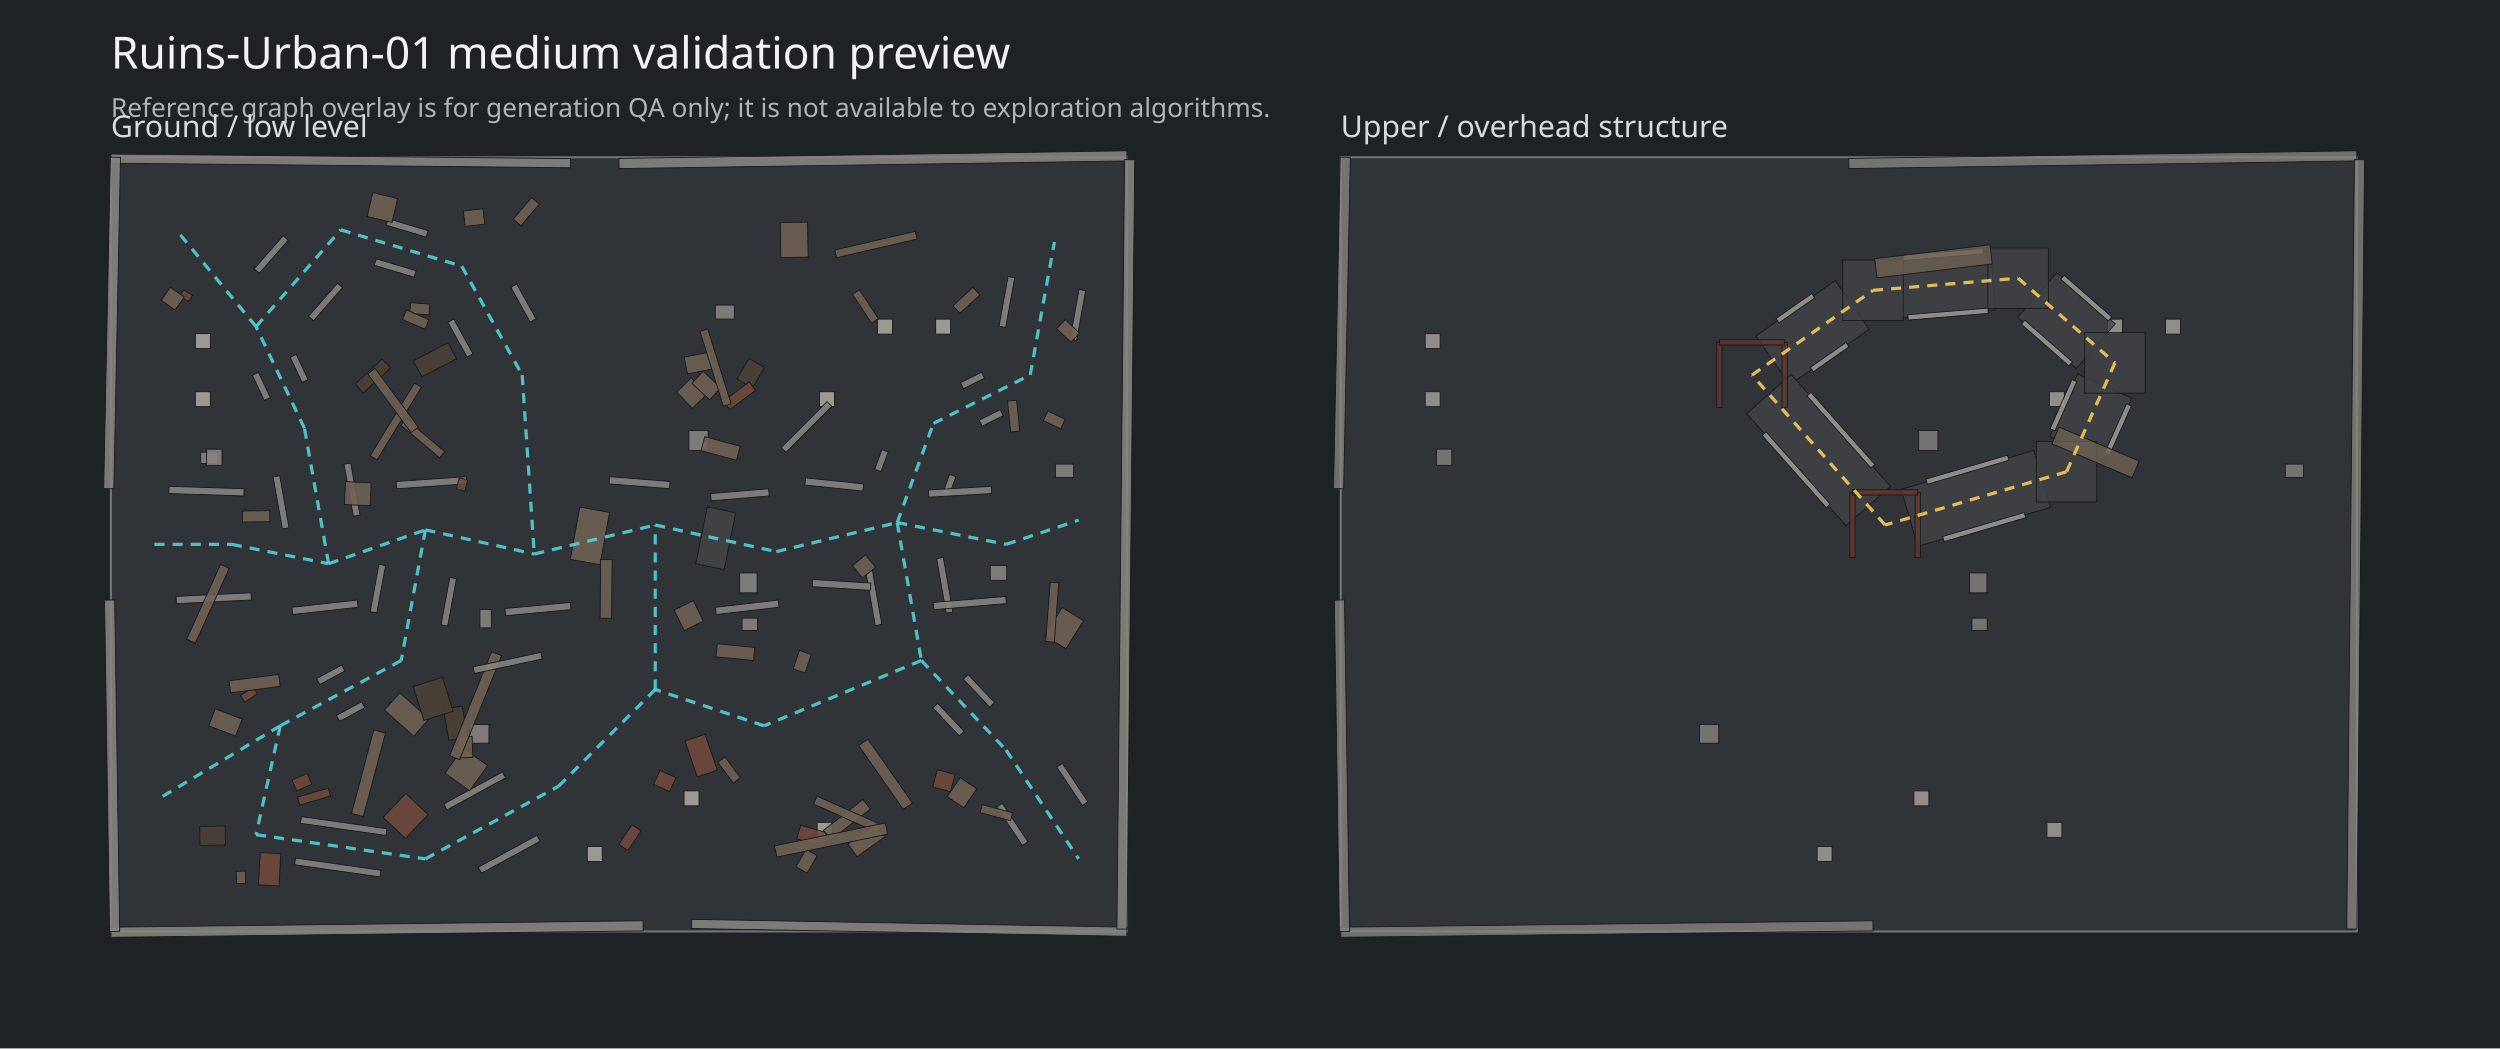
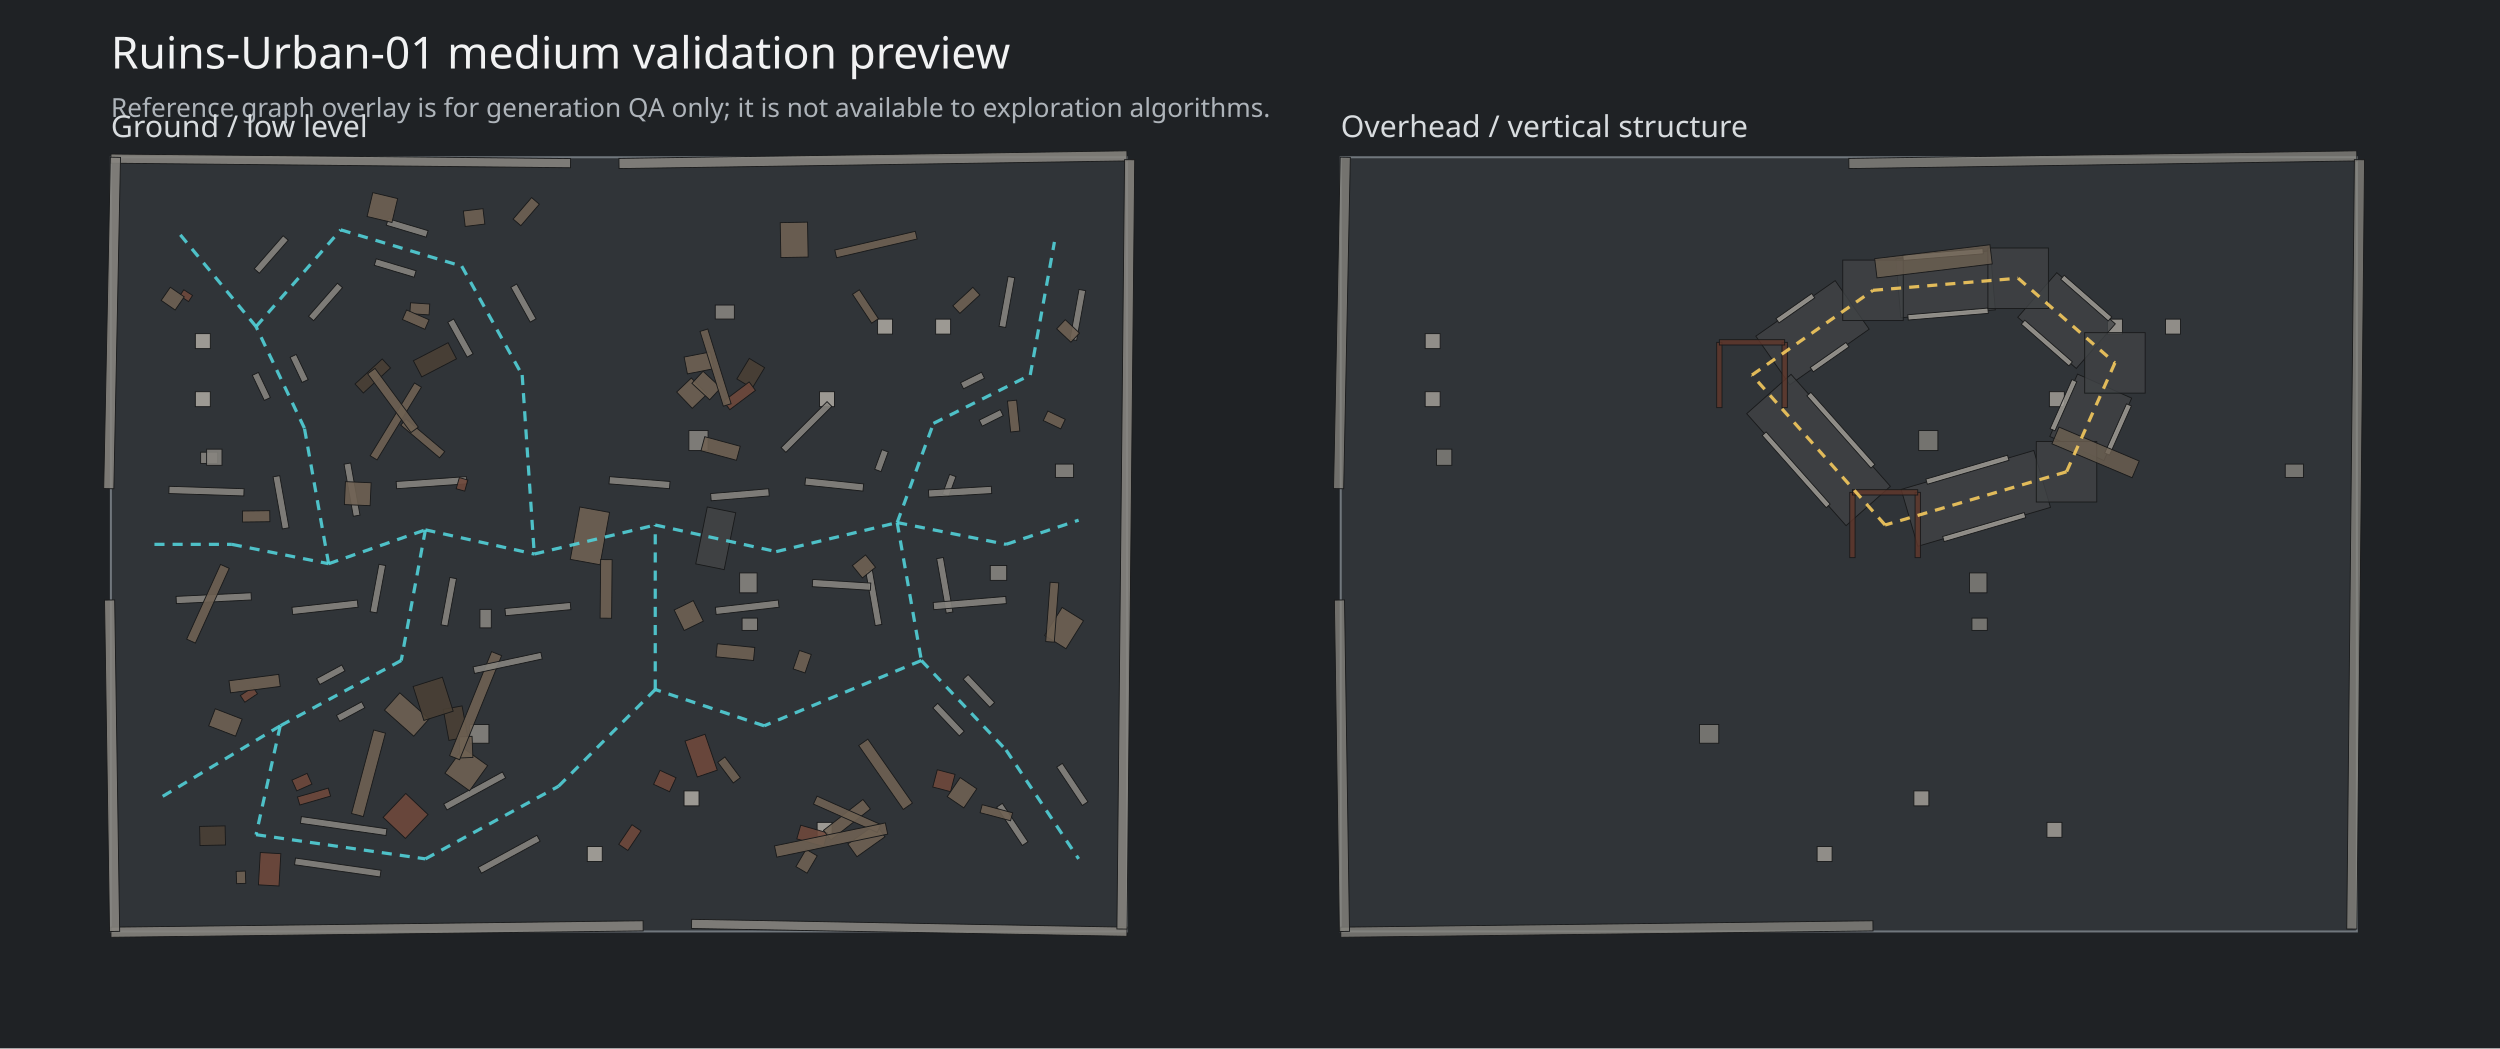
<svg xmlns="http://www.w3.org/2000/svg" width="1240" height="520" viewBox="0 0 1240 520">
  <rect width="1240" height="520" fill="#1f2225" />
  <text x="55" y="34" fill="#f1f2f3" font-family="sans-serif" font-size="22">Ruins-Urban-01 medium validation preview</text>
  <text x="55" y="58" fill="#aeb4ba" font-family="sans-serif" font-size="13">Reference graph overlay is for generation QA only; it is not available to exploration algorithms.</text>
  <rect x="55.0" y="78.0" width="504.0" height="384.0" fill="#303438" stroke="#70777d" />
  <rect x="665.0" y="78.0" width="504.0" height="384.0" fill="#303438" stroke="#70777d" />
  <text x="55.0" y="68.0" fill="#d8dcdf" font-family="sans-serif" font-size="15">Ground / low level</text>
-   <text x="665.0" y="68.0" fill="#d8dcdf" font-family="sans-serif" font-size="15">Upper / overhead structure</text>
+   <text x="665.0" y="68.0" fill="#d8dcdf" font-family="sans-serif" font-size="15">Overhead / vertical structure</text>
  <rect x="55.00" y="77.52" width="228.00" height="4.56" fill="#87857f" fill-opacity="0.88" stroke="#18191a" stroke-width="0.45" transform="rotate(0.57 169.00 79.80)" />
  <rect x="307.00" y="76.68" width="252.00" height="5.04" fill="#87857f" fill-opacity="0.88" stroke="#18191a" stroke-width="0.45" transform="rotate(-0.86 433.00 79.20)" />
  <rect x="917.00" y="76.68" width="252.00" height="5.04" fill="#87857f" fill-opacity="0.78" stroke="#18191a" stroke-width="0.45" transform="rotate(-0.86 1043.00 79.20)" />
  <rect x="55.00" y="458.28" width="264.00" height="5.04" fill="#87857f" fill-opacity="0.88" stroke="#18191a" stroke-width="0.45" transform="rotate(-0.69 187.00 460.80)" />
  <rect x="665.00" y="458.28" width="264.00" height="5.04" fill="#87857f" fill-opacity="0.78" stroke="#18191a" stroke-width="0.45" transform="rotate(-0.69 797.00 460.80)" />
  <rect x="343.00" y="457.92" width="216.00" height="4.56" fill="#87857f" fill-opacity="0.88" stroke="#18191a" stroke-width="0.45" transform="rotate(1.03 451.00 460.20)" />
  <rect x="53.08" y="78.00" width="5.04" height="164.40" fill="#87857f" fill-opacity="0.88" stroke="#18191a" stroke-width="0.45" transform="rotate(1.15 55.60 160.20)" />
  <rect x="663.08" y="78.00" width="5.04" height="164.40" fill="#87857f" fill-opacity="0.78" stroke="#18191a" stroke-width="0.45" transform="rotate(1.15 665.60 160.20)" />
  <rect x="53.08" y="297.60" width="5.04" height="164.40" fill="#87857f" fill-opacity="0.88" stroke="#18191a" stroke-width="0.45" transform="rotate(-0.86 55.60 379.80)" />
  <rect x="663.08" y="297.60" width="5.04" height="164.40" fill="#87857f" fill-opacity="0.78" stroke="#18191a" stroke-width="0.45" transform="rotate(-0.86 665.60 379.80)" />
  <rect x="555.88" y="79.20" width="5.04" height="381.60" fill="#87857f" fill-opacity="0.88" stroke="#18191a" stroke-width="0.45" transform="rotate(0.57 558.40 270.00)" />
  <rect x="1165.88" y="79.20" width="5.04" height="381.60" fill="#87857f" fill-opacity="0.78" stroke="#18191a" stroke-width="0.45" transform="rotate(0.57 1168.40 270.00)" />
  <rect x="126.27" y="247.46" width="26.26" height="3.36" fill="#87857f" fill-opacity="0.88" stroke="#18191a" stroke-width="0.45" transform="rotate(-100.12 139.40 249.14)" />
  <rect x="161.47" y="241.18" width="26.26" height="3.36" fill="#87857f" fill-opacity="0.88" stroke="#18191a" stroke-width="0.45" transform="rotate(-100.12 174.60 242.86)" />
  <rect x="122.72" y="189.98" width="13.82" height="3.36" fill="#87857f" fill-opacity="0.88" stroke="#18191a" stroke-width="0.45" transform="rotate(-115.46 129.63 191.66)" />
  <rect x="141.46" y="181.06" width="13.82" height="3.36" fill="#87857f" fill-opacity="0.88" stroke="#18191a" stroke-width="0.45" transform="rotate(-115.46 148.37 182.74)" />
  <rect x="123.65" y="124.55" width="21.78" height="3.36" fill="#87857f" fill-opacity="0.88" stroke="#18191a" stroke-width="0.45" transform="rotate(-48.81 134.54 126.23)" />
  <rect x="150.57" y="148.09" width="21.78" height="3.36" fill="#87857f" fill-opacity="0.88" stroke="#18191a" stroke-width="0.45" transform="rotate(-48.81 161.46 149.77)" />
  <rect x="191.66" y="111.38" width="20.64" height="3.36" fill="#87857f" fill-opacity="0.88" stroke="#18191a" stroke-width="0.45" transform="rotate(16.70 201.98 113.06)" />
  <rect x="185.70" y="131.26" width="20.64" height="3.36" fill="#87857f" fill-opacity="0.88" stroke="#18191a" stroke-width="0.45" transform="rotate(16.70 196.02 132.94)" />
  <rect x="249.74" y="148.64" width="19.77" height="3.36" fill="#87857f" fill-opacity="0.88" stroke="#18191a" stroke-width="0.45" transform="rotate(60.95 259.63 150.32)" />
  <rect x="218.48" y="166.00" width="19.77" height="3.36" fill="#87857f" fill-opacity="0.88" stroke="#18191a" stroke-width="0.45" transform="rotate(60.95 228.37 167.68)" />
  <rect x="210.63" y="296.78" width="23.90" height="3.36" fill="#87857f" fill-opacity="0.88" stroke="#18191a" stroke-width="0.45" transform="rotate(100.49 222.58 298.46)" />
  <rect x="175.47" y="290.26" width="23.90" height="3.36" fill="#87857f" fill-opacity="0.88" stroke="#18191a" stroke-width="0.45" transform="rotate(100.49 187.42 291.94)" />
  <rect x="166.84" y="351.25" width="14.19" height="3.36" fill="#87857f" fill-opacity="0.88" stroke="#18191a" stroke-width="0.45" transform="rotate(151.63 173.93 352.93)" />
  <rect x="156.97" y="332.99" width="14.19" height="3.36" fill="#87857f" fill-opacity="0.88" stroke="#18191a" stroke-width="0.45" transform="rotate(151.63 164.07 334.67)" />
  <rect x="149.04" y="408.04" width="42.85" height="3.36" fill="#87857f" fill-opacity="0.88" stroke="#18191a" stroke-width="0.45" transform="rotate(8.13 170.47 409.72)" />
  <rect x="146.11" y="428.60" width="42.85" height="3.36" fill="#87857f" fill-opacity="0.88" stroke="#18191a" stroke-width="0.45" transform="rotate(8.13 167.53 430.28)" />
  <rect x="218.85" y="390.62" width="33.18" height="3.36" fill="#87857f" fill-opacity="0.88" stroke="#18191a" stroke-width="0.45" transform="rotate(-28.61 235.44 392.30)" />
  <rect x="235.97" y="422.02" width="33.18" height="3.36" fill="#87857f" fill-opacity="0.88" stroke="#18191a" stroke-width="0.45" transform="rotate(-28.61 252.56 423.70)" />
  <rect x="432.01" y="226.78" width="10.39" height="3.36" fill="#87857f" fill-opacity="0.88" stroke="#18191a" stroke-width="0.45" transform="rotate(-69.90 437.21 228.46)" />
  <rect x="465.60" y="239.06" width="10.39" height="3.36" fill="#87857f" fill-opacity="0.88" stroke="#18191a" stroke-width="0.45" transform="rotate(-69.90 470.79 240.74)" />
  <rect x="476.53" y="187.04" width="11.67" height="3.36" fill="#87857f" fill-opacity="0.88" stroke="#18191a" stroke-width="0.45" transform="rotate(-26.57 482.36 188.72)" />
  <rect x="485.81" y="205.60" width="11.67" height="3.36" fill="#87857f" fill-opacity="0.88" stroke="#18191a" stroke-width="0.45" transform="rotate(-26.57 491.64 207.28)" />
  <rect x="486.87" y="148.12" width="25.08" height="3.36" fill="#87857f" fill-opacity="0.88" stroke="#18191a" stroke-width="0.45" transform="rotate(-79.70 499.41 149.80)" />
  <rect x="522.05" y="154.52" width="25.08" height="3.36" fill="#87857f" fill-opacity="0.88" stroke="#18191a" stroke-width="0.45" transform="rotate(-79.70 534.59 156.20)" />
  <rect x="454.89" y="288.63" width="27.44" height="3.36" fill="#87857f" fill-opacity="0.88" stroke="#18191a" stroke-width="0.45" transform="rotate(80.05 468.61 290.31)" />
  <rect x="419.67" y="294.81" width="27.44" height="3.36" fill="#87857f" fill-opacity="0.88" stroke="#18191a" stroke-width="0.45" transform="rotate(80.05 433.39 296.49)" />
  <rect x="475.98" y="340.99" width="19.12" height="3.36" fill="#87857f" fill-opacity="0.88" stroke="#18191a" stroke-width="0.45" transform="rotate(46.59 485.54 342.67)" />
  <rect x="460.90" y="355.25" width="19.12" height="3.36" fill="#87857f" fill-opacity="0.88" stroke="#18191a" stroke-width="0.45" transform="rotate(46.59 470.46 356.93)" />
  <rect x="520.43" y="387.40" width="22.90" height="3.36" fill="#87857f" fill-opacity="0.88" stroke="#18191a" stroke-width="0.45" transform="rotate(56.31 531.88 389.08)" />
  <rect x="490.67" y="407.24" width="22.90" height="3.36" fill="#87857f" fill-opacity="0.88" stroke="#18191a" stroke-width="0.45" transform="rotate(56.31 502.12 408.92)" />
  <rect x="83.79" y="241.80" width="37.22" height="3.60" fill="#87857f" fill-opacity="0.88" stroke="#18191a" stroke-width="0.45" transform="rotate(1.85 102.40 243.60)" />
  <rect x="196.56" y="237.60" width="34.88" height="3.60" fill="#87857f" fill-opacity="0.88" stroke="#18191a" stroke-width="0.45" transform="rotate(-3.95 214.00 239.40)" />
  <rect x="302.15" y="237.60" width="30.10" height="3.60" fill="#87857f" fill-opacity="0.88" stroke="#18191a" stroke-width="0.45" transform="rotate(4.57 317.20 239.40)" />
  <rect x="352.55" y="243.60" width="28.90" height="3.60" fill="#87857f" fill-opacity="0.88" stroke="#18191a" stroke-width="0.45" transform="rotate(-4.76 367.00 245.40)" />
  <rect x="399.32" y="238.50" width="28.96" height="3.60" fill="#87857f" fill-opacity="0.88" stroke="#18191a" stroke-width="0.45" transform="rotate(5.95 413.80 240.30)" />
  <rect x="460.57" y="242.10" width="31.25" height="3.60" fill="#87857f" fill-opacity="0.88" stroke="#18191a" stroke-width="0.45" transform="rotate(-3.30 476.20 243.90)" />
  <rect x="87.38" y="294.90" width="37.24" height="3.60" fill="#87857f" fill-opacity="0.88" stroke="#18191a" stroke-width="0.45" transform="rotate(-2.77 106.00 296.70)" />
  <rect x="144.90" y="299.40" width="32.60" height="3.60" fill="#87857f" fill-opacity="0.88" stroke="#18191a" stroke-width="0.45" transform="rotate(-6.34 161.20 301.20)" />
  <rect x="250.53" y="300.30" width="32.54" height="3.60" fill="#87857f" fill-opacity="0.88" stroke="#18191a" stroke-width="0.45" transform="rotate(-5.29 266.80 302.10)" />
  <rect x="354.90" y="299.40" width="31.41" height="3.60" fill="#87857f" fill-opacity="0.88" stroke="#18191a" stroke-width="0.45" transform="rotate(-6.58 370.60 301.20)" />
  <rect x="402.97" y="288.30" width="28.86" height="3.60" fill="#87857f" fill-opacity="0.88" stroke="#18191a" stroke-width="0.45" transform="rotate(3.58 417.40 290.10)" />
  <rect x="462.94" y="297.30" width="36.12" height="3.60" fill="#87857f" fill-opacity="0.88" stroke="#18191a" stroke-width="0.45" transform="rotate(-4.76 481.00 299.10)" />
  <rect x="96.88" y="194.28" width="7.44" height="7.44" fill="#aaa79f" fill-opacity="0.88" stroke="#18191a" stroke-width="0.45" transform="rotate(-0.00 100.60 198.00)" />
  <rect x="706.88" y="194.28" width="7.44" height="7.44" fill="#aaa79f" fill-opacity="0.78" stroke="#18191a" stroke-width="0.45" transform="rotate(-0.00 710.60 198.00)" />
  <rect x="96.88" y="165.48" width="7.44" height="7.44" fill="#aaa79f" fill-opacity="0.88" stroke="#18191a" stroke-width="0.45" transform="rotate(-0.00 100.60 169.20)" />
  <rect x="706.88" y="165.48" width="7.44" height="7.44" fill="#aaa79f" fill-opacity="0.78" stroke="#18191a" stroke-width="0.45" transform="rotate(-0.00 710.60 169.20)" />
  <rect x="406.48" y="194.28" width="7.44" height="7.44" fill="#aaa79f" fill-opacity="0.88" stroke="#18191a" stroke-width="0.45" transform="rotate(-0.00 410.20 198.00)" />
  <rect x="1016.48" y="194.28" width="7.44" height="7.44" fill="#aaa79f" fill-opacity="0.78" stroke="#18191a" stroke-width="0.45" transform="rotate(-0.00 1020.20 198.00)" />
  <rect x="435.28" y="158.28" width="7.44" height="7.44" fill="#aaa79f" fill-opacity="0.88" stroke="#18191a" stroke-width="0.45" transform="rotate(-0.00 439.00 162.00)" />
  <rect x="1045.28" y="158.28" width="7.44" height="7.44" fill="#aaa79f" fill-opacity="0.78" stroke="#18191a" stroke-width="0.45" transform="rotate(-0.00 1049.00 162.00)" />
  <rect x="464.08" y="158.28" width="7.44" height="7.44" fill="#aaa79f" fill-opacity="0.88" stroke="#18191a" stroke-width="0.45" transform="rotate(-0.00 467.80 162.00)" />
  <rect x="1074.08" y="158.28" width="7.44" height="7.44" fill="#aaa79f" fill-opacity="0.78" stroke="#18191a" stroke-width="0.45" transform="rotate(-0.00 1077.80 162.00)" />
  <rect x="291.28" y="419.88" width="7.44" height="7.44" fill="#aaa79f" fill-opacity="0.88" stroke="#18191a" stroke-width="0.45" transform="rotate(-0.00 295.00 423.60)" />
  <rect x="901.28" y="419.88" width="7.44" height="7.44" fill="#aaa79f" fill-opacity="0.78" stroke="#18191a" stroke-width="0.45" transform="rotate(-0.00 905.00 423.60)" />
  <rect x="339.28" y="392.28" width="7.44" height="7.44" fill="#aaa79f" fill-opacity="0.88" stroke="#18191a" stroke-width="0.45" transform="rotate(-0.00 343.00 396.00)" />
  <rect x="949.28" y="392.28" width="7.44" height="7.44" fill="#aaa79f" fill-opacity="0.78" stroke="#18191a" stroke-width="0.45" transform="rotate(-0.00 953.00 396.00)" />
  <rect x="405.28" y="407.88" width="7.44" height="7.44" fill="#aaa79f" fill-opacity="0.88" stroke="#18191a" stroke-width="0.45" transform="rotate(-0.00 409.00 411.60)" />
  <rect x="1015.28" y="407.88" width="7.44" height="7.44" fill="#aaa79f" fill-opacity="0.78" stroke="#18191a" stroke-width="0.45" transform="rotate(-0.00 1019.00 411.60)" />
  <rect x="285.10" y="252.60" width="15.00" height="26.40" fill="#6f6253" fill-opacity="0.88" stroke="#18191a" stroke-width="0.45" transform="rotate(10.31 292.60 265.80)" />
  <rect x="347.80" y="252.60" width="14.40" height="28.80" fill="#414345" fill-opacity="0.88" stroke="#18191a" stroke-width="0.45" transform="rotate(11.46 355.00 267.00)" />
  <rect x="874.98" y="150.30" width="48.04" height="29.40" fill="#414345" fill-opacity="0.78" stroke="#18191a" stroke-width="0.45" transform="rotate(-34.99 899.00 165.00)" />
  <rect x="879.68" y="151.54" width="21.64" height="2.64" fill="#aaa79f" fill-opacity="0.78" stroke="#18191a" stroke-width="0.45" transform="rotate(-34.99 890.50 152.86)" />
  <rect x="896.68" y="175.82" width="21.64" height="2.64" fill="#aaa79f" fill-opacity="0.78" stroke="#18191a" stroke-width="0.45" transform="rotate(-34.99 907.50 177.14)" />
  <rect x="941.48" y="126.30" width="47.05" height="29.40" fill="#414345" fill-opacity="0.78" stroke="#18191a" stroke-width="0.45" transform="rotate(-4.76 965.00 141.00)" />
  <rect x="943.84" y="124.91" width="39.85" height="2.64" fill="#aaa79f" fill-opacity="0.78" stroke="#18191a" stroke-width="0.45" transform="rotate(-4.76 963.77 126.23)" />
  <rect x="946.31" y="154.45" width="39.85" height="2.64" fill="#aaa79f" fill-opacity="0.78" stroke="#18191a" stroke-width="0.45" transform="rotate(-4.76 966.23 155.77)" />
  <rect x="1005.71" y="144.30" width="38.58" height="29.40" fill="#414345" fill-opacity="0.78" stroke="#18191a" stroke-width="0.45" transform="rotate(41.19 1025.00 159.00)" />
  <rect x="1019.07" y="146.53" width="31.38" height="2.64" fill="#aaa79f" fill-opacity="0.78" stroke="#18191a" stroke-width="0.45" transform="rotate(41.19 1034.76 147.85)" />
  <rect x="999.55" y="168.83" width="31.38" height="2.64" fill="#aaa79f" fill-opacity="0.78" stroke="#18191a" stroke-width="0.45" transform="rotate(41.19 1015.24 170.15)" />
  <rect x="1020.05" y="192.30" width="33.89" height="29.40" fill="#414345" fill-opacity="0.78" stroke="#18191a" stroke-width="0.45" transform="rotate(113.96 1037.00 207.00)" />
  <rect x="1037.20" y="211.70" width="26.69" height="2.64" fill="#aaa79f" fill-opacity="0.78" stroke="#18191a" stroke-width="0.45" transform="rotate(113.96 1050.54 213.02)" />
  <rect x="1010.11" y="199.66" width="26.69" height="2.64" fill="#aaa79f" fill-opacity="0.78" stroke="#18191a" stroke-width="0.45" transform="rotate(113.96 1023.46 200.98)" />
  <rect x="945.70" y="232.50" width="68.59" height="29.40" fill="#414345" fill-opacity="0.78" stroke="#18191a" stroke-width="0.45" transform="rotate(163.65 980.00 247.20)" />
  <rect x="963.08" y="260.10" width="42.19" height="2.64" fill="#aaa79f" fill-opacity="0.78" stroke="#18191a" stroke-width="0.45" transform="rotate(163.65 984.17 261.42)" />
  <rect x="954.73" y="231.66" width="42.19" height="2.64" fill="#aaa79f" fill-opacity="0.78" stroke="#18191a" stroke-width="0.45" transform="rotate(163.65 975.83 232.98)" />
  <rect x="864.87" y="208.50" width="74.26" height="29.40" fill="#414345" fill-opacity="0.78" stroke="#18191a" stroke-width="0.45" transform="rotate(-131.58 902.00 223.20)" />
  <rect x="866.99" y="231.71" width="47.86" height="2.64" fill="#aaa79f" fill-opacity="0.78" stroke="#18191a" stroke-width="0.45" transform="rotate(-131.58 890.91 233.03)" />
  <rect x="889.16" y="212.05" width="47.86" height="2.64" fill="#aaa79f" fill-opacity="0.78" stroke="#18191a" stroke-width="0.45" transform="rotate(-131.58 913.09 213.37)" />
  <rect x="914.00" y="129.00" width="30.00" height="30.00" fill="#414345" fill-opacity="0.78" stroke="#18191a" stroke-width="0.45" transform="rotate(-0.00 929.00 144.00)" />
  <rect x="986.00" y="123.00" width="30.00" height="30.00" fill="#414345" fill-opacity="0.78" stroke="#18191a" stroke-width="0.45" transform="rotate(-0.00 1001.00 138.00)" />
  <rect x="1034.00" y="165.00" width="30.00" height="30.00" fill="#414345" fill-opacity="0.78" stroke="#18191a" stroke-width="0.45" transform="rotate(-0.00 1049.00 180.00)" />
  <rect x="1010.00" y="219.00" width="30.00" height="30.00" fill="#414345" fill-opacity="0.78" stroke="#18191a" stroke-width="0.45" transform="rotate(-0.00 1025.00 234.00)" />
  <rect x="851.48" y="169.80" width="2.64" height="32.40" fill="#63382b" fill-opacity="0.78" stroke="#18191a" stroke-width="0.45" transform="rotate(-0.00 852.80 186.00)" />
  <rect x="883.88" y="169.80" width="2.64" height="32.40" fill="#63382b" fill-opacity="0.78" stroke="#18191a" stroke-width="0.45" transform="rotate(-0.00 885.20 186.00)" />
  <rect x="852.80" y="168.48" width="32.40" height="2.64" fill="#63382b" fill-opacity="0.78" stroke="#18191a" stroke-width="0.45" transform="rotate(-0.00 869.00 169.80)" />
  <rect x="917.48" y="244.20" width="2.64" height="32.40" fill="#63382b" fill-opacity="0.78" stroke="#18191a" stroke-width="0.45" transform="rotate(-0.00 918.80 260.40)" />
  <rect x="949.88" y="244.20" width="2.64" height="32.40" fill="#63382b" fill-opacity="0.78" stroke="#18191a" stroke-width="0.45" transform="rotate(-0.00 951.20 260.40)" />
  <rect x="918.80" y="242.88" width="32.40" height="2.64" fill="#63382b" fill-opacity="0.78" stroke="#18191a" stroke-width="0.45" transform="rotate(-0.00 935.00 244.20)" />
  <rect x="354.76" y="151.30" width="9.49" height="6.95" fill="#87857f" fill-opacity="0.88" stroke="#18191a" stroke-width="0.45" transform="rotate(-0.00 359.51 154.78)" />
  <rect x="523.48" y="230.18" width="9.02" height="6.63" fill="#87857f" fill-opacity="0.88" stroke="#18191a" stroke-width="0.45" transform="rotate(-0.00 528.00 233.49)" />
  <rect x="1133.48" y="230.18" width="9.02" height="6.63" fill="#87857f" fill-opacity="0.78" stroke="#18191a" stroke-width="0.45" transform="rotate(-0.00 1138.00 233.49)" />
  <rect x="99.51" y="224.28" width="8.46" height="5.58" fill="#87857f" fill-opacity="0.88" stroke="#18191a" stroke-width="0.45" transform="rotate(-0.00 103.74 227.07)" />
  <rect x="366.85" y="284.16" width="8.68" height="9.89" fill="#87857f" fill-opacity="0.88" stroke="#18191a" stroke-width="0.45" transform="rotate(-0.00 371.19 289.10)" />
  <rect x="976.85" y="284.16" width="8.68" height="9.89" fill="#87857f" fill-opacity="0.78" stroke="#18191a" stroke-width="0.45" transform="rotate(-0.00 981.19 289.10)" />
  <rect x="491.16" y="280.47" width="8.17" height="7.40" fill="#87857f" fill-opacity="0.88" stroke="#18191a" stroke-width="0.45" transform="rotate(-0.00 495.25 284.17)" />
  <rect x="341.67" y="213.56" width="9.53" height="9.93" fill="#87857f" fill-opacity="0.88" stroke="#18191a" stroke-width="0.45" transform="rotate(-0.00 346.44 218.53)" />
  <rect x="951.67" y="213.56" width="9.53" height="9.93" fill="#87857f" fill-opacity="0.78" stroke="#18191a" stroke-width="0.45" transform="rotate(-0.00 956.44 218.53)" />
  <rect x="238.04" y="302.24" width="5.65" height="9.19" fill="#87857f" fill-opacity="0.88" stroke="#18191a" stroke-width="0.45" transform="rotate(-0.00 240.87 306.84)" />
  <rect x="232.95" y="359.34" width="9.56" height="9.31" fill="#87857f" fill-opacity="0.88" stroke="#18191a" stroke-width="0.45" transform="rotate(-0.00 237.73 363.99)" />
  <rect x="842.95" y="359.34" width="9.56" height="9.31" fill="#87857f" fill-opacity="0.78" stroke="#18191a" stroke-width="0.45" transform="rotate(-0.00 847.73 363.99)" />
  <rect x="368.07" y="306.57" width="7.62" height="6.12" fill="#87857f" fill-opacity="0.88" stroke="#18191a" stroke-width="0.45" transform="rotate(-0.00 371.88 309.63)" />
  <rect x="978.07" y="306.57" width="7.62" height="6.12" fill="#87857f" fill-opacity="0.78" stroke="#18191a" stroke-width="0.45" transform="rotate(-0.00 981.88 309.63)" />
  <rect x="102.48" y="222.78" width="7.63" height="8.02" fill="#87857f" fill-opacity="0.88" stroke="#18191a" stroke-width="0.45" transform="rotate(-0.00 106.29 226.80)" />
  <rect x="712.48" y="222.78" width="7.63" height="8.02" fill="#87857f" fill-opacity="0.78" stroke="#18191a" stroke-width="0.45" transform="rotate(-0.00 716.29 226.80)" />
  <rect x="226.97" y="237.38" width="4.40" height="5.74" fill="#70493b" fill-opacity="0.88" stroke="#18191a" stroke-width="0.45" transform="rotate(-164.26 229.17 240.25)" />
  <rect x="192.03" y="348.67" width="19.44" height="11.46" fill="#6f6253" fill-opacity="0.88" stroke="#18191a" stroke-width="0.45" transform="rotate(-138.32 201.75 354.40)" />
  <rect x="486.39" y="401.05" width="15.62" height="4.11" fill="#6f6253" fill-opacity="0.88" stroke="#18191a" stroke-width="0.45" transform="rotate(-165.10 494.20 403.11)" />
  <rect x="183.56" y="96.59" width="12.18" height="12.68" fill="#6f6253" fill-opacity="0.88" stroke="#18191a" stroke-width="0.45" transform="rotate(-76.58 189.66 102.93)" />
  <rect x="119.68" y="342.55" width="7.56" height="4.00" fill="#70493b" fill-opacity="0.88" stroke="#18191a" stroke-width="0.45" transform="rotate(-33.83 123.46 344.55)" />
  <rect x="258.47" y="97.96" width="5.05" height="14.05" fill="#6f6253" fill-opacity="0.88" stroke="#18191a" stroke-width="0.45" transform="rotate(-139.36 261.00 104.98)" />
  <rect x="524.92" y="161.05" width="9.71" height="6.23" fill="#6f6253" fill-opacity="0.88" stroke="#18191a" stroke-width="0.45" transform="rotate(-136.67 529.77 164.16)" />
  <rect x="367.92" y="179.21" width="8.91" height="11.89" fill="#4a4035" fill-opacity="0.88" stroke="#18191a" stroke-width="0.45" transform="rotate(-148.83 372.37 185.16)" />
  <rect x="89.74" y="144.83" width="5.19" height="3.62" fill="#70493b" fill-opacity="0.88" stroke="#18191a" stroke-width="0.45" transform="rotate(-146.81 92.34 146.64)" />
  <rect x="205.51" y="148.38" width="5.40" height="9.57" fill="#6f6253" fill-opacity="0.88" stroke="#18191a" stroke-width="0.45" transform="rotate(-86.26 208.22 153.17)" />
  <rect x="337.53" y="189.98" width="11.20" height="10.07" fill="#6f6253" fill-opacity="0.88" stroke="#18191a" stroke-width="0.45" transform="rotate(-133.72 343.13 195.01)" />
  <rect x="519.58" y="305.28" width="16.37" height="12.50" fill="#6f6253" fill-opacity="0.88" stroke="#18191a" stroke-width="0.45" transform="rotate(-57.97 527.77 311.53)" />
  <rect x="309.72" y="409.60" width="5.46" height="11.73" fill="#70493b" fill-opacity="0.88" stroke="#18191a" stroke-width="0.45" transform="rotate(-146.03 312.44 415.46)" />
  <rect x="335.94" y="300.02" width="11.33" height="10.58" fill="#6f6253" fill-opacity="0.88" stroke="#18191a" stroke-width="0.45" transform="rotate(-116.11 341.61 305.31)" />
  <rect x="221.17" y="350.86" width="9.50" height="15.65" fill="#4a4035" fill-opacity="0.88" stroke="#18191a" stroke-width="0.45" transform="rotate(-10.42 225.92 358.68)" />
  <rect x="355.42" y="320.22" width="18.68" height="6.51" fill="#6f6253" fill-opacity="0.88" stroke="#18191a" stroke-width="0.45" transform="rotate(-174.37 364.76 323.47)" />
  <rect x="128.65" y="423.10" width="10.21" height="16.06" fill="#70493b" fill-opacity="0.88" stroke="#18191a" stroke-width="0.45" transform="rotate(-176.75 133.75 431.14)" />
  <rect x="171.77" y="238.47" width="11.39" height="12.77" fill="#6f6253" fill-opacity="0.88" stroke="#18191a" stroke-width="0.45" transform="rotate(-87.49 177.46 244.86)" />
  <rect x="223.59" y="374.10" width="15.39" height="15.02" fill="#6f6253" fill-opacity="0.88" stroke="#18191a" stroke-width="0.45" transform="rotate(-54.30 231.29 381.61)" />
  <rect x="359.42" y="375.49" width="4.41" height="12.82" fill="#6f6253" fill-opacity="0.88" stroke="#18191a" stroke-width="0.45" transform="rotate(-36.81 361.62 381.90)" />
  <rect x="358.81" y="193.70" width="15.93" height="5.24" fill="#70493b" fill-opacity="0.88" stroke="#18191a" stroke-width="0.45" transform="rotate(-36.91 366.77 196.32)" />
  <rect x="175.73" y="183.45" width="18.33" height="6.08" fill="#4a4035" fill-opacity="0.88" stroke="#18191a" stroke-width="0.45" transform="rotate(-42.65 184.89 186.49)" />
  <rect x="385.25" y="112.18" width="17.33" height="13.55" fill="#6f6253" fill-opacity="0.88" stroke="#18191a" stroke-width="0.45" transform="rotate(-91.04 393.92 118.96)" />
  <rect x="227.96" y="365.34" width="6.39" height="10.48" fill="#6f6253" fill-opacity="0.88" stroke="#18191a" stroke-width="0.45" transform="rotate(-2.31 231.15 370.57)" />
  <rect x="338.36" y="369.55" width="18.82" height="10.47" fill="#70493b" fill-opacity="0.88" stroke="#18191a" stroke-width="0.45" transform="rotate(-108.88 347.77 374.78)" />
  <rect x="344.34" y="187.14" width="12.03" height="8.16" fill="#6f6253" fill-opacity="0.88" stroke="#18191a" stroke-width="0.45" transform="rotate(-137.23 350.36 191.22)" />
  <rect x="348.30" y="218.85" width="18.23" height="7.22" fill="#6f6253" fill-opacity="0.88" stroke="#18191a" stroke-width="0.45" transform="rotate(-164.90 357.42 222.46)" />
  <rect x="393.08" y="325.10" width="9.66" height="6.22" fill="#6f6253" fill-opacity="0.88" stroke="#18191a" stroke-width="0.45" transform="rotate(-71.26 397.91 328.21)" />
  <rect x="399.32" y="407.67" width="7.04" height="13.86" fill="#70493b" fill-opacity="0.88" stroke="#18191a" stroke-width="0.45" transform="rotate(-74.02 402.84 414.60)" />
  <rect x="81.70" y="143.93" width="7.94" height="8.40" fill="#6f6253" fill-opacity="0.88" stroke="#18191a" stroke-width="0.45" transform="rotate(-55.37 85.67 148.13)" />
  <rect x="420.69" y="149.99" width="17.21" height="4.06" fill="#6f6253" fill-opacity="0.88" stroke="#18191a" stroke-width="0.45" transform="rotate(-123.47 429.29 152.02)" />
  <rect x="120.27" y="253.37" width="13.56" height="5.48" fill="#6f6253" fill-opacity="0.88" stroke="#18191a" stroke-width="0.45" transform="rotate(-0.75 127.05 256.11)" />
  <rect x="193.00" y="397.10" width="16.33" height="15.21" fill="#70493b" fill-opacity="0.88" stroke="#18191a" stroke-width="0.45" transform="rotate(-46.54 201.17 404.70)" />
  <rect x="472.17" y="387.47" width="9.95" height="11.44" fill="#6f6253" fill-opacity="0.88" stroke="#18191a" stroke-width="0.45" transform="rotate(-145.86 477.15 393.19)" />
  <rect x="203.62" y="152.46" width="5.16" height="12.17" fill="#6f6253" fill-opacity="0.88" stroke="#18191a" stroke-width="0.45" transform="rotate(-66.47 206.20 158.54)" />
  <rect x="99.10" y="409.77" width="12.65" height="9.48" fill="#4a4035" fill-opacity="0.88" stroke="#18191a" stroke-width="0.45" transform="rotate(-1.24 105.43 414.51)" />
  <rect x="146.85" y="383.79" width="5.84" height="8.24" fill="#70493b" fill-opacity="0.88" stroke="#18191a" stroke-width="0.45" transform="rotate(-114.00 149.77 387.92)" />
  <rect x="424.32" y="277.01" width="8.41" height="7.88" fill="#6f6253" fill-opacity="0.88" stroke="#18191a" stroke-width="0.45" transform="rotate(-39.01 428.52 280.95)" />
  <rect x="476.75" y="142.21" width="5.14" height="13.51" fill="#6f6253" fill-opacity="0.88" stroke="#18191a" stroke-width="0.45" transform="rotate(-132.72 479.32 148.97)" />
  <rect x="230.25" y="104.06" width="9.80" height="7.70" fill="#6f6253" fill-opacity="0.88" stroke="#18191a" stroke-width="0.45" transform="rotate(-6.85 235.15 107.91)" />
  <rect x="463.62" y="382.80" width="9.12" height="8.86" fill="#70493b" fill-opacity="0.88" stroke="#18191a" stroke-width="0.45" transform="rotate(-165.30 468.18 387.23)" />
  <rect x="495.05" y="204.09" width="15.41" height="4.56" fill="#6f6253" fill-opacity="0.88" stroke="#18191a" stroke-width="0.45" transform="rotate(-95.91 502.76 206.37)" />
  <rect x="206.00" y="339.00" width="17.68" height="15.24" fill="#4a4035" fill-opacity="0.88" stroke="#18191a" stroke-width="0.45" transform="rotate(-107.59 214.84 346.62)" />
  <rect x="340.01" y="175.74" width="13.28" height="8.51" fill="#6f6253" fill-opacity="0.88" stroke="#18191a" stroke-width="0.45" transform="rotate(-11.10 346.65 180.00)" />
  <rect x="325.91" y="383.03" width="7.64" height="8.73" fill="#70493b" fill-opacity="0.88" stroke="#18191a" stroke-width="0.45" transform="rotate(-65.15 329.73 387.39)" />
  <rect x="518.13" y="205.67" width="9.58" height="5.25" fill="#6f6253" fill-opacity="0.88" stroke="#18191a" stroke-width="0.45" transform="rotate(-154.54 522.92 208.30)" />
  <rect x="421.22" y="412.94" width="17.04" height="7.78" fill="#6f6253" fill-opacity="0.88" stroke="#18191a" stroke-width="0.45" transform="rotate(-35.44 429.74 416.83)" />
  <rect x="104.68" y="353.80" width="14.28" height="9.06" fill="#6f6253" fill-opacity="0.88" stroke="#18191a" stroke-width="0.45" transform="rotate(-158.91 111.81 358.34)" />
  <rect x="147.81" y="393.02" width="15.90" height="4.13" fill="#70493b" fill-opacity="0.88" stroke="#18191a" stroke-width="0.45" transform="rotate(-16.10 155.76 395.08)" />
  <rect x="206.01" y="173.94" width="19.43" height="9.02" fill="#4a4035" fill-opacity="0.88" stroke="#18191a" stroke-width="0.45" transform="rotate(-27.43 215.73 178.45)" />
  <rect x="116.48" y="432.90" width="6.10" height="4.54" fill="#6f6253" fill-opacity="0.88" stroke="#18191a" stroke-width="0.45" transform="rotate(-92.11 119.53 435.17)" />
  <rect x="396.86" y="422.19" width="6.40" height="9.98" fill="#6f6253" fill-opacity="0.88" stroke="#18191a" stroke-width="0.45" transform="rotate(-149.60 400.06 427.18)" />
  <rect x="413.97" y="119.31" width="41.00" height="3.93" fill="#6f6253" fill-opacity="0.88" stroke="#18191a" stroke-width="0.45" transform="rotate(-13.08 434.47 121.27)" />
  <rect x="175.17" y="207.03" width="42.26" height="4.02" fill="#6f6253" fill-opacity="0.88" stroke="#18191a" stroke-width="0.45" transform="rotate(-58.64 196.30 209.04)" />
  <rect x="335.49" y="180.30" width="38.85" height="4.04" fill="#6f6253" fill-opacity="0.88" stroke="#18191a" stroke-width="0.45" transform="rotate(-107.32 354.91 182.32)" />
  <rect x="407.64" y="403.55" width="24.88" height="6.00" fill="#6f6253" fill-opacity="0.88" stroke="#18191a" stroke-width="0.45" transform="rotate(-38.10 420.09 406.55)" />
  <rect x="402.85" y="401.75" width="34.66" height="4.30" fill="#6f6253" fill-opacity="0.88" stroke="#18191a" stroke-width="0.45" transform="rotate(-155.98 420.18 403.90)" />
  <rect x="113.86" y="336.05" width="24.87" height="6.02" fill="#6f6253" fill-opacity="0.88" stroke="#18191a" stroke-width="0.45" transform="rotate(-7.33 126.30 339.05)" />
  <rect x="286.10" y="289.26" width="29.07" height="5.70" fill="#6f6253" fill-opacity="0.88" stroke="#18191a" stroke-width="0.45" transform="rotate(-89.47 300.63 292.10)" />
  <rect x="208.06" y="347.33" width="55.66" height="5.36" fill="#6f6253" fill-opacity="0.88" stroke="#18191a" stroke-width="0.45" transform="rotate(-68.01 235.89 350.01)" />
  <rect x="197.11" y="215.43" width="25.14" height="3.99" fill="#6f6253" fill-opacity="0.88" stroke="#18191a" stroke-width="0.45" transform="rotate(-139.86 209.69 217.43)" />
  <rect x="384.14" y="413.80" width="56.16" height="5.69" fill="#6f6253" fill-opacity="0.88" stroke="#18191a" stroke-width="0.45" transform="rotate(-11.71 412.22 416.65)" />
  <rect x="419.93" y="381.27" width="38.66" height="5.55" fill="#6f6253" fill-opacity="0.88" stroke="#18191a" stroke-width="0.45" transform="rotate(-124.89 439.25 384.05)" />
  <rect x="161.37" y="380.54" width="42.83" height="6.05" fill="#6f6253" fill-opacity="0.88" stroke="#18191a" stroke-width="0.45" transform="rotate(-75.11 182.78 383.57)" />
  <rect x="176.82" y="196.37" width="36.20" height="4.55" fill="#6f6253" fill-opacity="0.88" stroke="#18191a" stroke-width="0.45" transform="rotate(-126.39 194.92 198.64)" />
  <rect x="82.78" y="297.09" width="40.69" height="4.75" fill="#6f6253" fill-opacity="0.88" stroke="#18191a" stroke-width="0.45" transform="rotate(-65.62 103.13 299.46)" />
  <rect x="507.15" y="301.52" width="29.50" height="4.28" fill="#6f6253" fill-opacity="0.88" stroke="#18191a" stroke-width="0.45" transform="rotate(-85.73 521.90 303.66)" />
  <rect x="930.20" y="124.80" width="57.60" height="9.60" fill="#6f6253" fill-opacity="0.78" stroke="#18191a" stroke-width="0.45" transform="rotate(-6.88 959.00 129.60)" />
  <rect x="1017.80" y="219.90" width="43.20" height="9.00" fill="#6f6253" fill-opacity="0.78" stroke="#18191a" stroke-width="0.45" transform="rotate(22.92 1039.40 224.40)" />
  <rect x="234.62" y="327.12" width="34.36" height="3.36" fill="#87857f" fill-opacity="0.88" stroke="#18191a" stroke-width="0.45" transform="rotate(-12.09 251.80 328.80)" />
  <rect x="383.88" y="210.12" width="32.24" height="3.36" fill="#87857f" fill-opacity="0.88" stroke="#18191a" stroke-width="0.45" transform="rotate(-45.00 400.00 211.80)" />
  <line x1="76.60" y1="270.00" x2="115.00" y2="270.00" stroke="#51d0d8" stroke-width="1.6" stroke-dasharray="5 4" opacity="0.9" />
  <line x1="115.00" y1="270.00" x2="163.00" y2="279.60" stroke="#51d0d8" stroke-width="1.6" stroke-dasharray="5 4" opacity="0.9" />
  <line x1="163.00" y1="279.60" x2="211.00" y2="262.80" stroke="#51d0d8" stroke-width="1.6" stroke-dasharray="5 4" opacity="0.9" />
  <line x1="211.00" y1="262.80" x2="265.00" y2="274.80" stroke="#51d0d8" stroke-width="1.6" stroke-dasharray="5 4" opacity="0.9" />
  <line x1="265.00" y1="274.80" x2="325.00" y2="260.40" stroke="#51d0d8" stroke-width="1.6" stroke-dasharray="5 4" opacity="0.9" />
  <line x1="325.00" y1="260.40" x2="385.00" y2="273.60" stroke="#51d0d8" stroke-width="1.6" stroke-dasharray="5 4" opacity="0.9" />
  <line x1="385.00" y1="273.60" x2="445.00" y2="259.20" stroke="#51d0d8" stroke-width="1.6" stroke-dasharray="5 4" opacity="0.9" />
  <line x1="445.00" y1="259.20" x2="499.00" y2="270.00" stroke="#51d0d8" stroke-width="1.6" stroke-dasharray="5 4" opacity="0.9" />
  <line x1="499.00" y1="270.00" x2="535.00" y2="258.00" stroke="#51d0d8" stroke-width="1.6" stroke-dasharray="5 4" opacity="0.9" />
  <line x1="163.00" y1="279.60" x2="151.00" y2="212.40" stroke="#51d0d8" stroke-width="1.6" stroke-dasharray="5 4" opacity="0.9" />
  <line x1="151.00" y1="212.40" x2="127.00" y2="162.00" stroke="#51d0d8" stroke-width="1.6" stroke-dasharray="5 4" opacity="0.9" />
  <line x1="127.00" y1="162.00" x2="169.00" y2="114.00" stroke="#51d0d8" stroke-width="1.6" stroke-dasharray="5 4" opacity="0.9" />
  <line x1="169.00" y1="114.00" x2="229.00" y2="132.00" stroke="#51d0d8" stroke-width="1.6" stroke-dasharray="5 4" opacity="0.9" />
  <line x1="229.00" y1="132.00" x2="259.00" y2="186.00" stroke="#51d0d8" stroke-width="1.6" stroke-dasharray="5 4" opacity="0.9" />
  <line x1="259.00" y1="186.00" x2="265.00" y2="274.80" stroke="#51d0d8" stroke-width="1.6" stroke-dasharray="5 4" opacity="0.9" />
  <line x1="127.00" y1="162.00" x2="87.40" y2="114.00" stroke="#51d0d8" stroke-width="1.6" stroke-dasharray="5 4" opacity="0.9" />
  <line x1="211.00" y1="262.80" x2="199.00" y2="327.60" stroke="#51d0d8" stroke-width="1.6" stroke-dasharray="5 4" opacity="0.9" />
  <line x1="199.00" y1="327.60" x2="139.00" y2="360.00" stroke="#51d0d8" stroke-width="1.6" stroke-dasharray="5 4" opacity="0.9" />
  <line x1="139.00" y1="360.00" x2="127.00" y2="414.00" stroke="#51d0d8" stroke-width="1.6" stroke-dasharray="5 4" opacity="0.9" />
  <line x1="127.00" y1="414.00" x2="211.00" y2="426.00" stroke="#51d0d8" stroke-width="1.6" stroke-dasharray="5 4" opacity="0.9" />
  <line x1="211.00" y1="426.00" x2="277.00" y2="390.00" stroke="#51d0d8" stroke-width="1.6" stroke-dasharray="5 4" opacity="0.9" />
  <line x1="277.00" y1="390.00" x2="325.00" y2="342.00" stroke="#51d0d8" stroke-width="1.6" stroke-dasharray="5 4" opacity="0.9" />
  <line x1="325.00" y1="342.00" x2="325.00" y2="260.40" stroke="#51d0d8" stroke-width="1.6" stroke-dasharray="5 4" opacity="0.9" />
  <line x1="139.00" y1="360.00" x2="79.00" y2="396.00" stroke="#51d0d8" stroke-width="1.6" stroke-dasharray="5 4" opacity="0.9" />
  <line x1="445.00" y1="259.20" x2="463.00" y2="210.00" stroke="#51d0d8" stroke-width="1.6" stroke-dasharray="5 4" opacity="0.9" />
  <line x1="463.00" y1="210.00" x2="511.00" y2="186.00" stroke="#51d0d8" stroke-width="1.6" stroke-dasharray="5 4" opacity="0.9" />
  <line x1="511.00" y1="186.00" x2="523.00" y2="120.00" stroke="#51d0d8" stroke-width="1.6" stroke-dasharray="5 4" opacity="0.9" />
  <line x1="445.00" y1="259.20" x2="457.00" y2="327.60" stroke="#51d0d8" stroke-width="1.6" stroke-dasharray="5 4" opacity="0.9" />
  <line x1="457.00" y1="327.60" x2="499.00" y2="372.00" stroke="#51d0d8" stroke-width="1.6" stroke-dasharray="5 4" opacity="0.9" />
  <line x1="499.00" y1="372.00" x2="535.00" y2="426.00" stroke="#51d0d8" stroke-width="1.6" stroke-dasharray="5 4" opacity="0.9" />
  <line x1="457.00" y1="327.60" x2="379.00" y2="360.00" stroke="#51d0d8" stroke-width="1.6" stroke-dasharray="5 4" opacity="0.9" />
  <line x1="379.00" y1="360.00" x2="325.00" y2="342.00" stroke="#51d0d8" stroke-width="1.6" stroke-dasharray="5 4" opacity="0.9" />
  <line x1="259.00" y1="186.00" x2="259.00" y2="186.00" stroke="#51d0d8" stroke-width="1.6" stroke-dasharray="5 4" opacity="0.9" />
  <line x1="869.00" y1="186.00" x2="929.00" y2="144.00" stroke="#f4c95d" stroke-width="1.6" stroke-dasharray="5 4" opacity="0.9" />
  <line x1="929.00" y1="144.00" x2="1001.00" y2="138.00" stroke="#f4c95d" stroke-width="1.6" stroke-dasharray="5 4" opacity="0.9" />
  <line x1="1001.00" y1="138.00" x2="1049.00" y2="180.00" stroke="#f4c95d" stroke-width="1.6" stroke-dasharray="5 4" opacity="0.9" />
  <line x1="1049.00" y1="180.00" x2="1025.00" y2="234.00" stroke="#f4c95d" stroke-width="1.6" stroke-dasharray="5 4" opacity="0.9" />
  <line x1="1025.00" y1="234.00" x2="935.00" y2="260.40" stroke="#f4c95d" stroke-width="1.6" stroke-dasharray="5 4" opacity="0.9" />
  <line x1="935.00" y1="260.40" x2="869.00" y2="186.00" stroke="#f4c95d" stroke-width="1.6" stroke-dasharray="5 4" opacity="0.9" />
  <line x1="325.00" y1="260.40" x2="325.00" y2="260.40" stroke="#51d0d8" stroke-width="1.6" stroke-dasharray="5 4" opacity="0.9" />
</svg>
